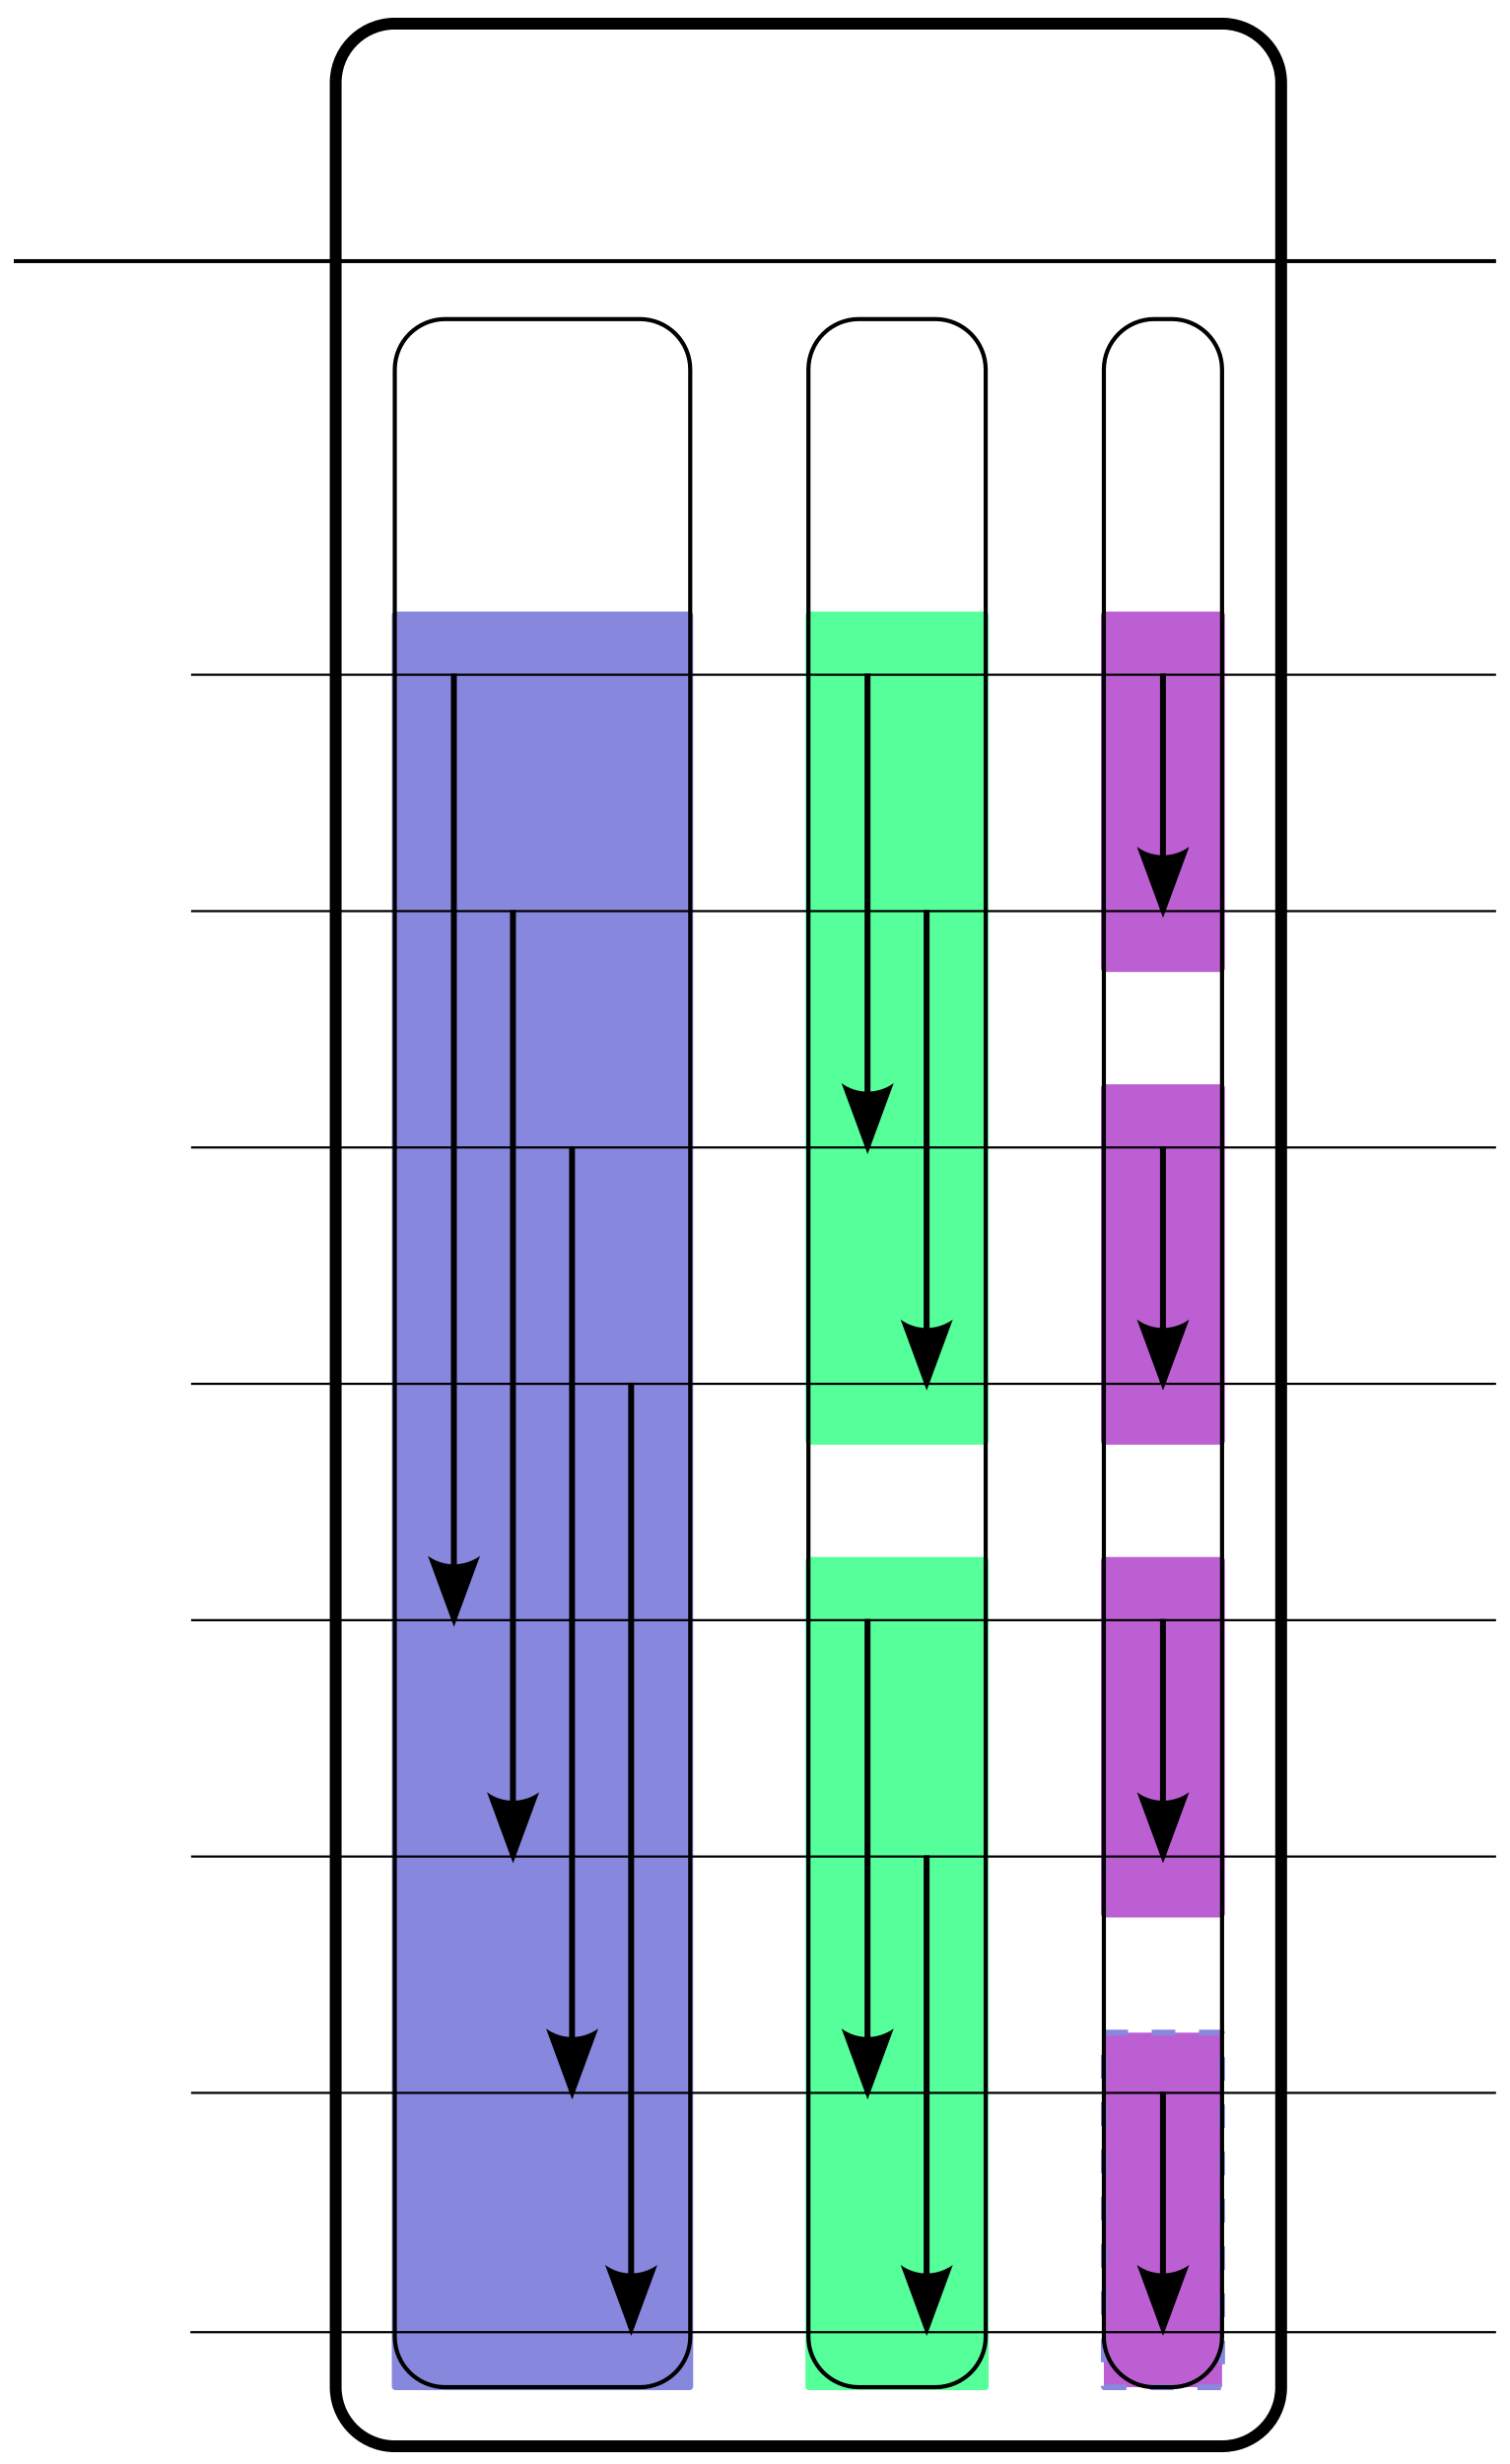
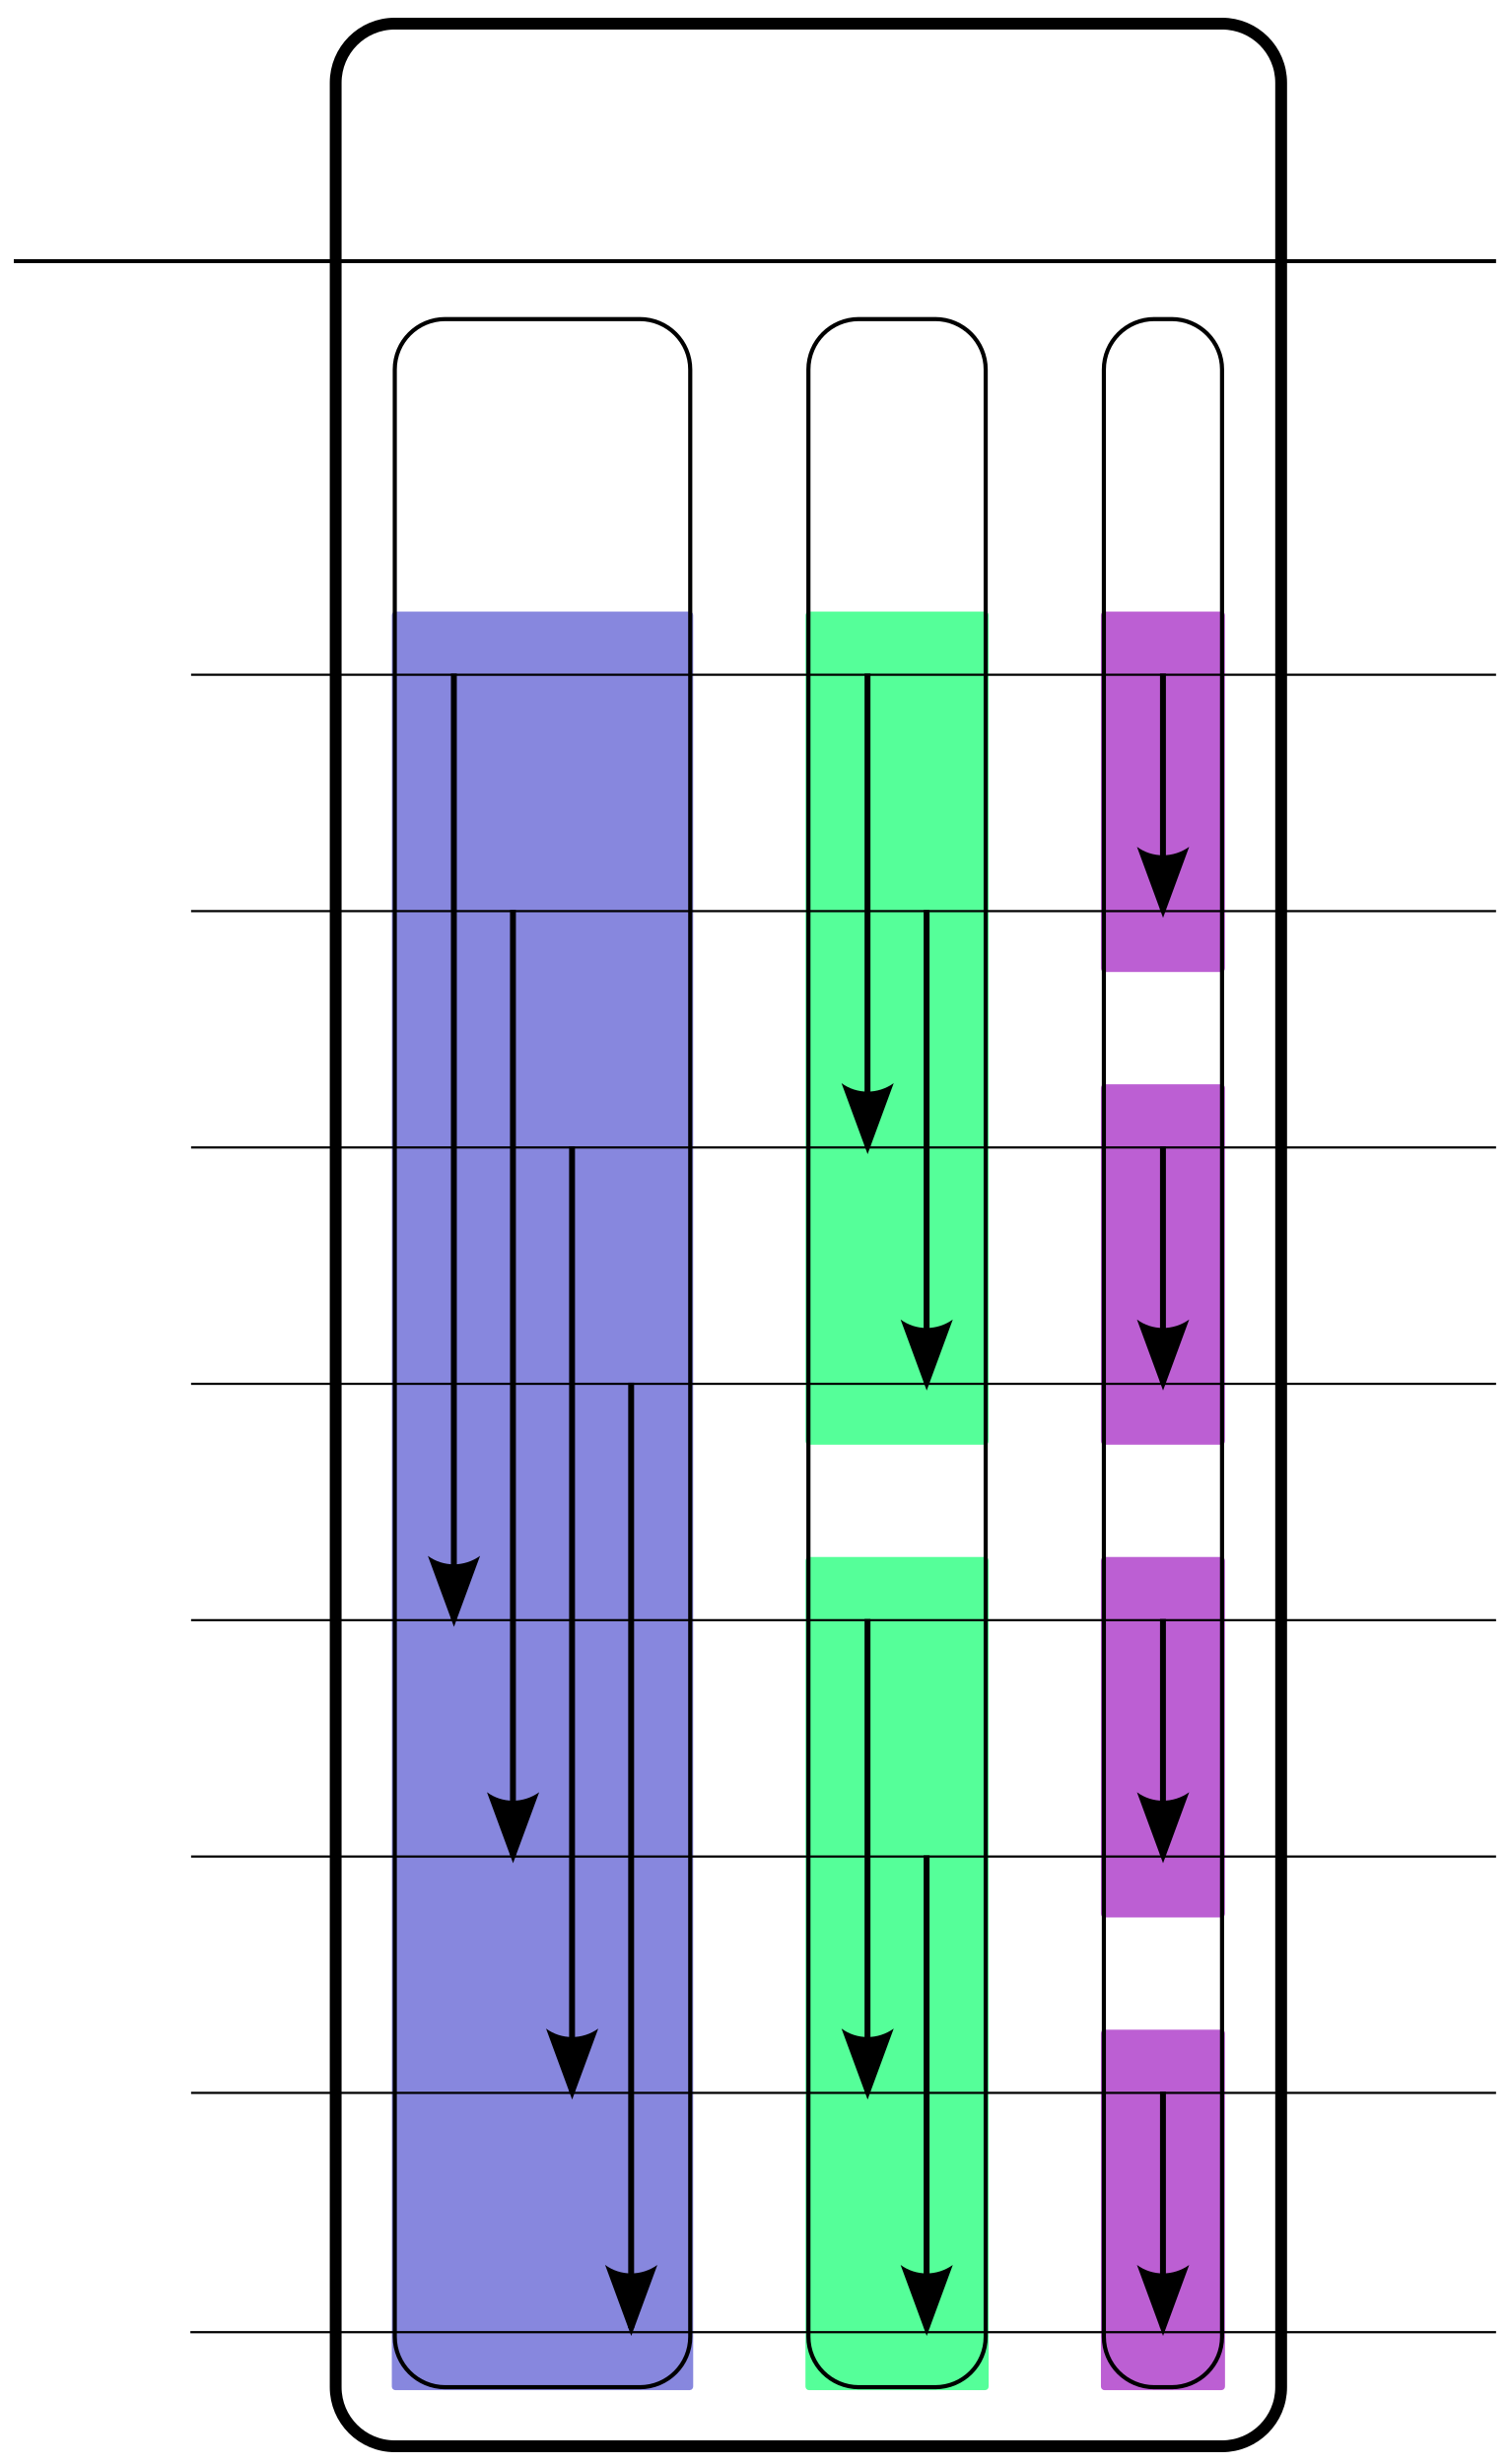
<svg xmlns="http://www.w3.org/2000/svg" width="255.511" height="417" id="svg2" version="1.1">
  <defs id="defs4">
    <marker orient="auto" refY="0" refX="0" id="Arrow2Lend" style="overflow:visible">
      <path id="path5120" style="font-size:12px;fill-rule:evenodd;stroke-width:0.625;stroke-linejoin:round" d="M 8.719,4.034 -2.207,0.016 8.719,-4.002 c -1.745,2.372 -1.735,5.617 -6e-7,8.035 z" transform="matrix(-1.1,0,0,-1.1,-1.1,0)" />
    </marker>
  </defs>
  <g id="layer2" transform="translate(-324.8222,4.180234)">
    <rect style="fill:#8787de;fill-opacity:1;stroke:#8787de;stroke-width:1;stroke-miterlimit:4;stroke-opacity:1;stroke-dasharray:none;stroke-dashoffset:0" id="rect4019" width="50" height="300" x="391.631" y="99.82" rx="0.089" ry="0.111" />
    <rect style="fill:#55ff99;fill-opacity:1;stroke:#55ff99;stroke-width:1;stroke-miterlimit:4;stroke-opacity:1;stroke-dasharray:none;stroke-dashoffset:0" id="rect4021" width="30" height="140" x="461.631" y="99.82" rx="0.089" ry="0.111" />
    <rect style="fill:#55ff99;fill-opacity:1;stroke:#55ff99;stroke-width:1;stroke-miterlimit:4;stroke-opacity:1;stroke-dasharray:none;stroke-dashoffset:0" id="rect4023" width="30" height="140" x="461.631" y="259.82" rx="0.089" ry="0.111" />
    <rect style="fill:#bc5fd3;fill-opacity:1;stroke:#bc5fd3;stroke-width:1;stroke-miterlimit:4;stroke-opacity:1;stroke-dasharray:none;stroke-dashoffset:0" id="rect4025" width="20" height="60" x="511.631" y="99.82" rx="0.089" ry="0.111" />
    <rect style="fill:#bc5fd3;fill-opacity:1;stroke:#bc5fd3;stroke-width:1;stroke-miterlimit:4;stroke-opacity:1;stroke-dasharray:none;stroke-dashoffset:0" id="rect4027" width="20" height="60" x="511.631" y="179.82" rx="0.089" ry="0.111" />
    <rect style="fill:#bc5fd3;fill-opacity:1;stroke:#bc5fd3;stroke-width:1;stroke-miterlimit:4;stroke-opacity:1;stroke-dasharray:none;stroke-dashoffset:0" id="rect4029" width="20" height="60" x="511.631" y="259.82" rx="0.089" ry="0.111" />
-     <rect style="fill:#bc5fd3;fill-opacity:1;stroke:#8787de;stroke-width:1;stroke-miterlimit:4;stroke-opacity:1;stroke-dasharray:4, 4;stroke-dashoffset:0" id="rect4031" width="20" height="60" x="511.631" y="339.82" rx="0.089" ry="0.111" />
+     <rect style="fill:#bc5fd3;fill-opacity:1;stroke:#bc5fd3;stroke-width:1;stroke-miterlimit:4;stroke-opacity:1;stroke-dasharray:none;stroke-dashoffset:0" id="rect4031" width="20" height="60" x="511.631" y="339.82" rx="0.089" ry="0.111" />
  </g>
  <g id="layer1" transform="translate(-342.3841,-554.182)">
    <path style="fill:none;stroke:#000000;stroke-width:0.669px;stroke-linecap:butt;stroke-linejoin:miter;stroke-opacity:1" d="m 344.719,598.375 250.842,0" id="path2987" />
    <path style="fill:#000000;stroke:#000000;stroke-width:0.372;stroke-linecap:butt;stroke-linejoin:miter;stroke-miterlimit:4;stroke-opacity:1;stroke-dasharray:none" d="m 374.719,668.375 220.842,0" id="path2987-7" />
    <path style="fill:none;stroke:#000000;stroke-width:0.372;stroke-linecap:butt;stroke-linejoin:miter;stroke-miterlimit:4;stroke-opacity:1;stroke-dasharray:none" d="m 374.719,708.375 220.842,0" id="path2987-7-9" />
    <path style="fill:none;stroke:#000000;stroke-width:0.372;stroke-linecap:butt;stroke-linejoin:miter;stroke-miterlimit:4;stroke-opacity:1;stroke-dasharray:none" d="m 374.719,748.375 220.842,0" id="path2987-7-2" />
    <path style="fill:none;stroke:#000000;stroke-width:0.372;stroke-linecap:butt;stroke-linejoin:miter;stroke-miterlimit:4;stroke-opacity:1;stroke-dasharray:none" d="m 374.719,788.375 220.842,0" id="path2987-7-6" />
    <path style="fill:none;stroke:#000000;stroke-width:0.372;stroke-linecap:butt;stroke-linejoin:miter;stroke-miterlimit:4;stroke-opacity:1;stroke-dasharray:none" d="m 374.719,828.375 220.842,0" id="path2987-7-4" />
    <path style="fill:none;stroke:#000000;stroke-width:0.372;stroke-linecap:butt;stroke-linejoin:miter;stroke-miterlimit:4;stroke-opacity:1;stroke-dasharray:none" d="m 374.719,868.375 220.842,0" id="path2987-7-5" />
    <path style="fill:none;stroke:#000000;stroke-width:0.372;stroke-linecap:butt;stroke-linejoin:miter;stroke-miterlimit:4;stroke-opacity:1;stroke-dasharray:none" d="m 374.719,908.375 220.842,0" id="path2987-7-20" />
    <path style="fill:none;stroke:#000000;stroke-width:0.372;stroke-linecap:butt;stroke-linejoin:miter;stroke-miterlimit:4;stroke-opacity:1;stroke-dasharray:none" d="m 374.599,948.871 220.962,0" id="path2987-7-29" />
    <rect style="fill:none;stroke:#000000;stroke-width:0.7;stroke-miterlimit:4;stroke-dasharray:none" id="rect3069-0-2-1" width="50" height="350" x="409.192" y="608.182" ry="8.537" />
    <rect style="fill:none;stroke:#000000;stroke-width:0.7;stroke-miterlimit:4;stroke-dasharray:none" id="rect3069-0-2-6" width="30" height="350" x="479.192" y="608.182" ry="8.537" />
    <rect style="fill:none;stroke:#000000;stroke-width:0.7;stroke-miterlimit:4;stroke-dasharray:none" id="rect3069-0-0-4" width="20" height="350" x="529.192" y="608.182" ry="8.537" />
    <rect style="fill:none;stroke:#000000;stroke-width:2" id="rect3069-9-1" width="160" height="410" x="399.192" y="558.182" ry="10" />
    <path style="fill:none;stroke:#000000;stroke-width:1px;stroke-linecap:butt;stroke-linejoin:miter;stroke-opacity:1;marker-end:url(#Arrow2Lend)" d="m 419.192,668.182 0,160" id="path7566" />
    <path style="fill:none;stroke:#000000;stroke-width:1px;stroke-linecap:butt;stroke-linejoin:miter;stroke-opacity:1;marker-end:url(#Arrow2Lend)" d="m 429.192,708.182 0,160" id="path7750" />
    <path style="fill:none;stroke:#000000;stroke-width:1px;stroke-linecap:butt;stroke-linejoin:miter;stroke-opacity:1;marker-end:url(#Arrow2Lend)" d="m 439.192,748.182 0,160" id="path7934" />
    <path style="fill:none;stroke:#000000;stroke-width:1px;stroke-linecap:butt;stroke-linejoin:miter;stroke-opacity:1;marker-end:url(#Arrow2Lend)" d="m 449.192,788.182 0,160" id="path8118" />
    <path style="fill:none;stroke:#000000;stroke-width:1px;stroke-linecap:butt;stroke-linejoin:miter;stroke-opacity:1;marker-end:url(#Arrow2Lend)" d="m 489.192,668.182 0,80" id="path8302" />
    <path style="fill:none;stroke:#000000;stroke-width:1px;stroke-linecap:butt;stroke-linejoin:miter;stroke-opacity:1;marker-end:url(#Arrow2Lend)" d="m 499.192,708.182 0,80" id="path8486" />
    <path style="fill:none;stroke:#000000;stroke-width:1px;stroke-linecap:butt;stroke-linejoin:miter;stroke-opacity:1;marker-end:url(#Arrow2Lend)" d="m 489.192,828.182 0,80" id="path8670" />
    <path style="fill:none;stroke:#000000;stroke-width:1px;stroke-linecap:butt;stroke-linejoin:miter;stroke-opacity:1;marker-end:url(#Arrow2Lend)" d="m 499.192,868.182 0,80" id="path8854" />
    <path style="fill:none;stroke:#000000;stroke-width:1px;stroke-linecap:butt;stroke-linejoin:miter;stroke-opacity:1;marker-end:url(#Arrow2Lend)" d="m 539.192,668.182 0,40" id="path9038" />
    <path style="fill:none;stroke:#000000;stroke-width:1px;stroke-linecap:butt;stroke-linejoin:miter;stroke-opacity:1;marker-end:url(#Arrow2Lend)" d="m 539.192,748.182 0,40" id="path9222" />
    <path style="fill:none;stroke:#000000;stroke-width:1px;stroke-linecap:butt;stroke-linejoin:miter;stroke-opacity:1;marker-end:url(#Arrow2Lend)" d="m 539.192,828.182 0,40" id="path9406" />
    <path style="fill:none;stroke:#000000;stroke-width:1;stroke-linecap:butt;stroke-linejoin:miter;stroke-miterlimit:4;stroke-opacity:1;stroke-dasharray:none;marker-end:url(#Arrow2Lend)" d="m 539.192,908.182 0,40" id="path9590" />
    <flowRoot xml:space="preserve" id="flowRoot9774" style="font-size:14px;font-style:normal;font-variant:normal;font-weight:normal;font-stretch:normal;line-height:125%;letter-spacing:0px;word-spacing:0px;fill:#000000;fill-opacity:1;stroke:none;font-family:Sans;-inkscape-font-specification:Sans" transform="translate(320.7484,551.3528)">
      <flowRegion id="flowRegion9776">
        <rect id="rect9778" width="52.607" height="20.844" x="24.815" y="21.572" style="font-size:14px;font-style:normal;font-variant:normal;font-weight:normal;font-stretch:normal;font-family:Sans;-inkscape-font-specification:Sans" />
      </flowRegion>
      <flowPara id="flowPara9780">Vaihe</flowPara>
    </flowRoot>
    <flowRoot xml:space="preserve" id="flowRoot9790" style="font-size:14px;font-style:normal;font-weight:normal;line-height:125%;letter-spacing:0px;word-spacing:0px;fill:#000000;fill-opacity:1;stroke:none;font-family:Sans" transform="translate(0,552.3622)">
      <flowRegion id="flowRegion9792">
        <rect id="rect9794" width="100.251" height="45.659" x="-134.992" y="83.113" style="font-size:14px" />
      </flowRegion>
      <flowPara id="flowPara9796" />
    </flowRoot>
    <flowRoot xml:space="preserve" id="flowRoot9798" style="font-size:14px;font-style:normal;font-weight:normal;line-height:125%;letter-spacing:0px;word-spacing:0px;fill:#000000;fill-opacity:1;stroke:none;font-family:Sans" transform="translate(458.875,557.2018)">
      <flowRegion id="flowRegion9800">
        <rect id="rect9802" width="62.533" height="44.666" x="-114.148" y="67.232" style="font-size:14px" />
      </flowRegion>
      <flowPara id="flowPara9804">Askel</flowPara>
    </flowRoot>
    <flowRoot xml:space="preserve" id="flowRoot9806-2" style="font-size:14px;font-style:normal;font-weight:normal;line-height:125%;letter-spacing:0px;word-spacing:0px;fill:#000000;fill-opacity:1;stroke:none;font-family:Sans" transform="translate(668.6158,509.4555)">
      <flowRegion id="flowRegion9808-84">
        <rect id="rect9810-5" width="58.563" height="45.659" x="-133.999" y="114.876" style="font-size:14px" />
      </flowRegion>
      <flowPara id="flowPara9812-1">1</flowPara>
    </flowRoot>
    <flowRoot transform="translate(538.8056,482.0285)" xml:space="preserve" id="flowRoot9867-0" style="font-size:14px;font-style:normal;font-weight:normal;line-height:125%;letter-spacing:0px;word-spacing:0px;fill:#000000;fill-opacity:1;stroke:none;font-family:Sans">
      <flowRegion id="flowRegion9869-0">
        <rect id="rect9871-5" width="36.184" height="22.368" x="-48.684" y="142.105" style="font-size:14px" />
      </flowRegion>
      <flowPara id="flowPara9873-3">2</flowPara>
    </flowRoot>
    <flowRoot xml:space="preserve" id="flowRoot9915" style="font-size:14px;font-style:normal;font-weight:normal;line-height:125%;letter-spacing:0px;word-spacing:0px;fill:#000000;fill-opacity:1;stroke:none;font-family:Sans" transform="translate(425.5312,602.8268)">
      <flowRegion id="flowRegion9917">
        <rect id="rect9919" width="42.623" height="25.137" x="49.18" y="-28.415" style="font-size:14px" />
      </flowRegion>
      <flowPara id="flowPara9921">3</flowPara>
    </flowRoot>
    <flowRoot transform="translate(380.6606,652.4294)" xml:space="preserve" id="flowRoot9915-2" style="font-size:14px;font-style:normal;font-weight:normal;line-height:125%;letter-spacing:0px;word-spacing:0px;fill:#000000;fill-opacity:1;stroke:none;font-family:Sans">
      <flowRegion id="flowRegion9917-2">
        <rect id="rect9919-4" width="42.623" height="25.137" x="49.18" y="-28.415" style="font-size:14px" />
      </flowRegion>
      <flowPara id="flowPara9921-4">3</flowPara>
    </flowRoot>
    <flowRoot xml:space="preserve" id="flowRoot9950" style="font-size:14px;font-style:normal;font-weight:normal;line-height:125%;letter-spacing:0px;word-spacing:0px;fill:#000000;fill-opacity:1;stroke:none;font-family:Sans" transform="translate(400.375,494.0768)">
      <flowRegion id="flowRegion9952">
        <rect id="rect9954" width="30.667" height="32.667" x="-40.667" y="165.333" style="font-size:14px" />
      </flowRegion>
      <flowPara id="flowPara9956">0</flowPara>
    </flowRoot>
    <flowRoot xml:space="preserve" id="flowRoot9958" style="font-size:14px;font-style:normal;font-weight:normal;line-height:125%;letter-spacing:0px;word-spacing:0px;fill:#000000;fill-opacity:1;stroke:none;font-family:Sans" transform="translate(333.7812,509.3268)">
      <flowRegion id="flowRegion9960">
        <rect id="rect9962" width="25.472" height="28.302" x="25.943" y="190.094" style="font-size:14px" />
      </flowRegion>
      <flowPara id="flowPara9964">1</flowPara>
    </flowRoot>
    <flowRoot xml:space="preserve" id="flowRoot9966" style="font-size:14px;font-style:normal;font-weight:normal;line-height:125%;letter-spacing:0px;word-spacing:0px;fill:#000000;fill-opacity:1;stroke:none;font-family:Sans" transform="translate(339.4375,539.8893)">
      <flowRegion id="flowRegion9968">
        <rect id="rect9970" width="23.113" height="20.755" x="20.283" y="199.528" style="font-size:14px" />
      </flowRegion>
      <flowPara id="flowPara9972">2</flowPara>
    </flowRoot>
    <flowRoot xml:space="preserve" id="flowRoot9974" style="font-size:14px;font-style:normal;font-weight:normal;line-height:125%;letter-spacing:0px;word-spacing:0px;fill:#000000;fill-opacity:1;stroke:none;font-family:Sans" transform="translate(328.5938,528.483)">
      <flowRegion id="flowRegion9976">
        <rect id="rect9978" width="23.868" height="24.057" x="31.132" y="250.943" style="font-size:14px" />
      </flowRegion>
      <flowPara id="flowPara9980">3</flowPara>
    </flowRoot>
    <flowRoot xml:space="preserve" id="flowRoot9982" style="font-size:14px;font-style:normal;font-weight:normal;line-height:125%;letter-spacing:0px;word-spacing:0px;fill:#000000;fill-opacity:1;stroke:none;font-family:Sans" transform="translate(336.125,551.983)">
      <flowRegion id="flowRegion9984">
        <rect id="rect9986" width="27.358" height="31.604" x="23.585" y="267.453" style="font-size:14px" />
      </flowRegion>
      <flowPara id="flowPara9988">4</flowPara>
    </flowRoot>
    <flowRoot xml:space="preserve" id="flowRoot9990" style="font-size:14px;font-style:normal;font-weight:normal;line-height:125%;letter-spacing:0px;word-spacing:0px;fill:#000000;fill-opacity:1;stroke:none;font-family:Sans" transform="translate(334.7188,553.7643)">
      <flowRegion id="flowRegion9992">
        <rect id="rect9994" width="27.358" height="30.189" x="25" y="305.66" style="font-size:14px" />
      </flowRegion>
      <flowPara id="flowPara9996">5</flowPara>
    </flowRoot>
    <flowRoot xml:space="preserve" id="flowRoot9998" style="font-size:14px;font-style:normal;font-weight:normal;line-height:125%;letter-spacing:0px;word-spacing:0px;fill:#000000;fill-opacity:1;stroke:none;font-family:Sans" transform="translate(336.125,523.483)">
      <flowRegion id="flowRegion10000">
        <rect id="rect10002" width="29.717" height="31.604" x="23.585" y="375.943" style="font-size:14px" />
      </flowRegion>
      <flowPara id="flowPara10004">6</flowPara>
    </flowRoot>
    <flowRoot xml:space="preserve" id="flowRoot10006" style="font-size:14px;font-style:normal;font-weight:normal;line-height:125%;letter-spacing:0px;word-spacing:0px;fill:#000000;fill-opacity:1;stroke:none;font-family:Sans" transform="translate(339.9062,556.3893)">
      <flowRegion id="flowRegion10008">
        <rect id="rect10010" width="31.604" height="30.189" x="19.811" y="383.019" style="font-size:14px" />
      </flowRegion>
      <flowPara id="flowPara10012">7</flowPara>
    </flowRoot>
  </g>
</svg>
